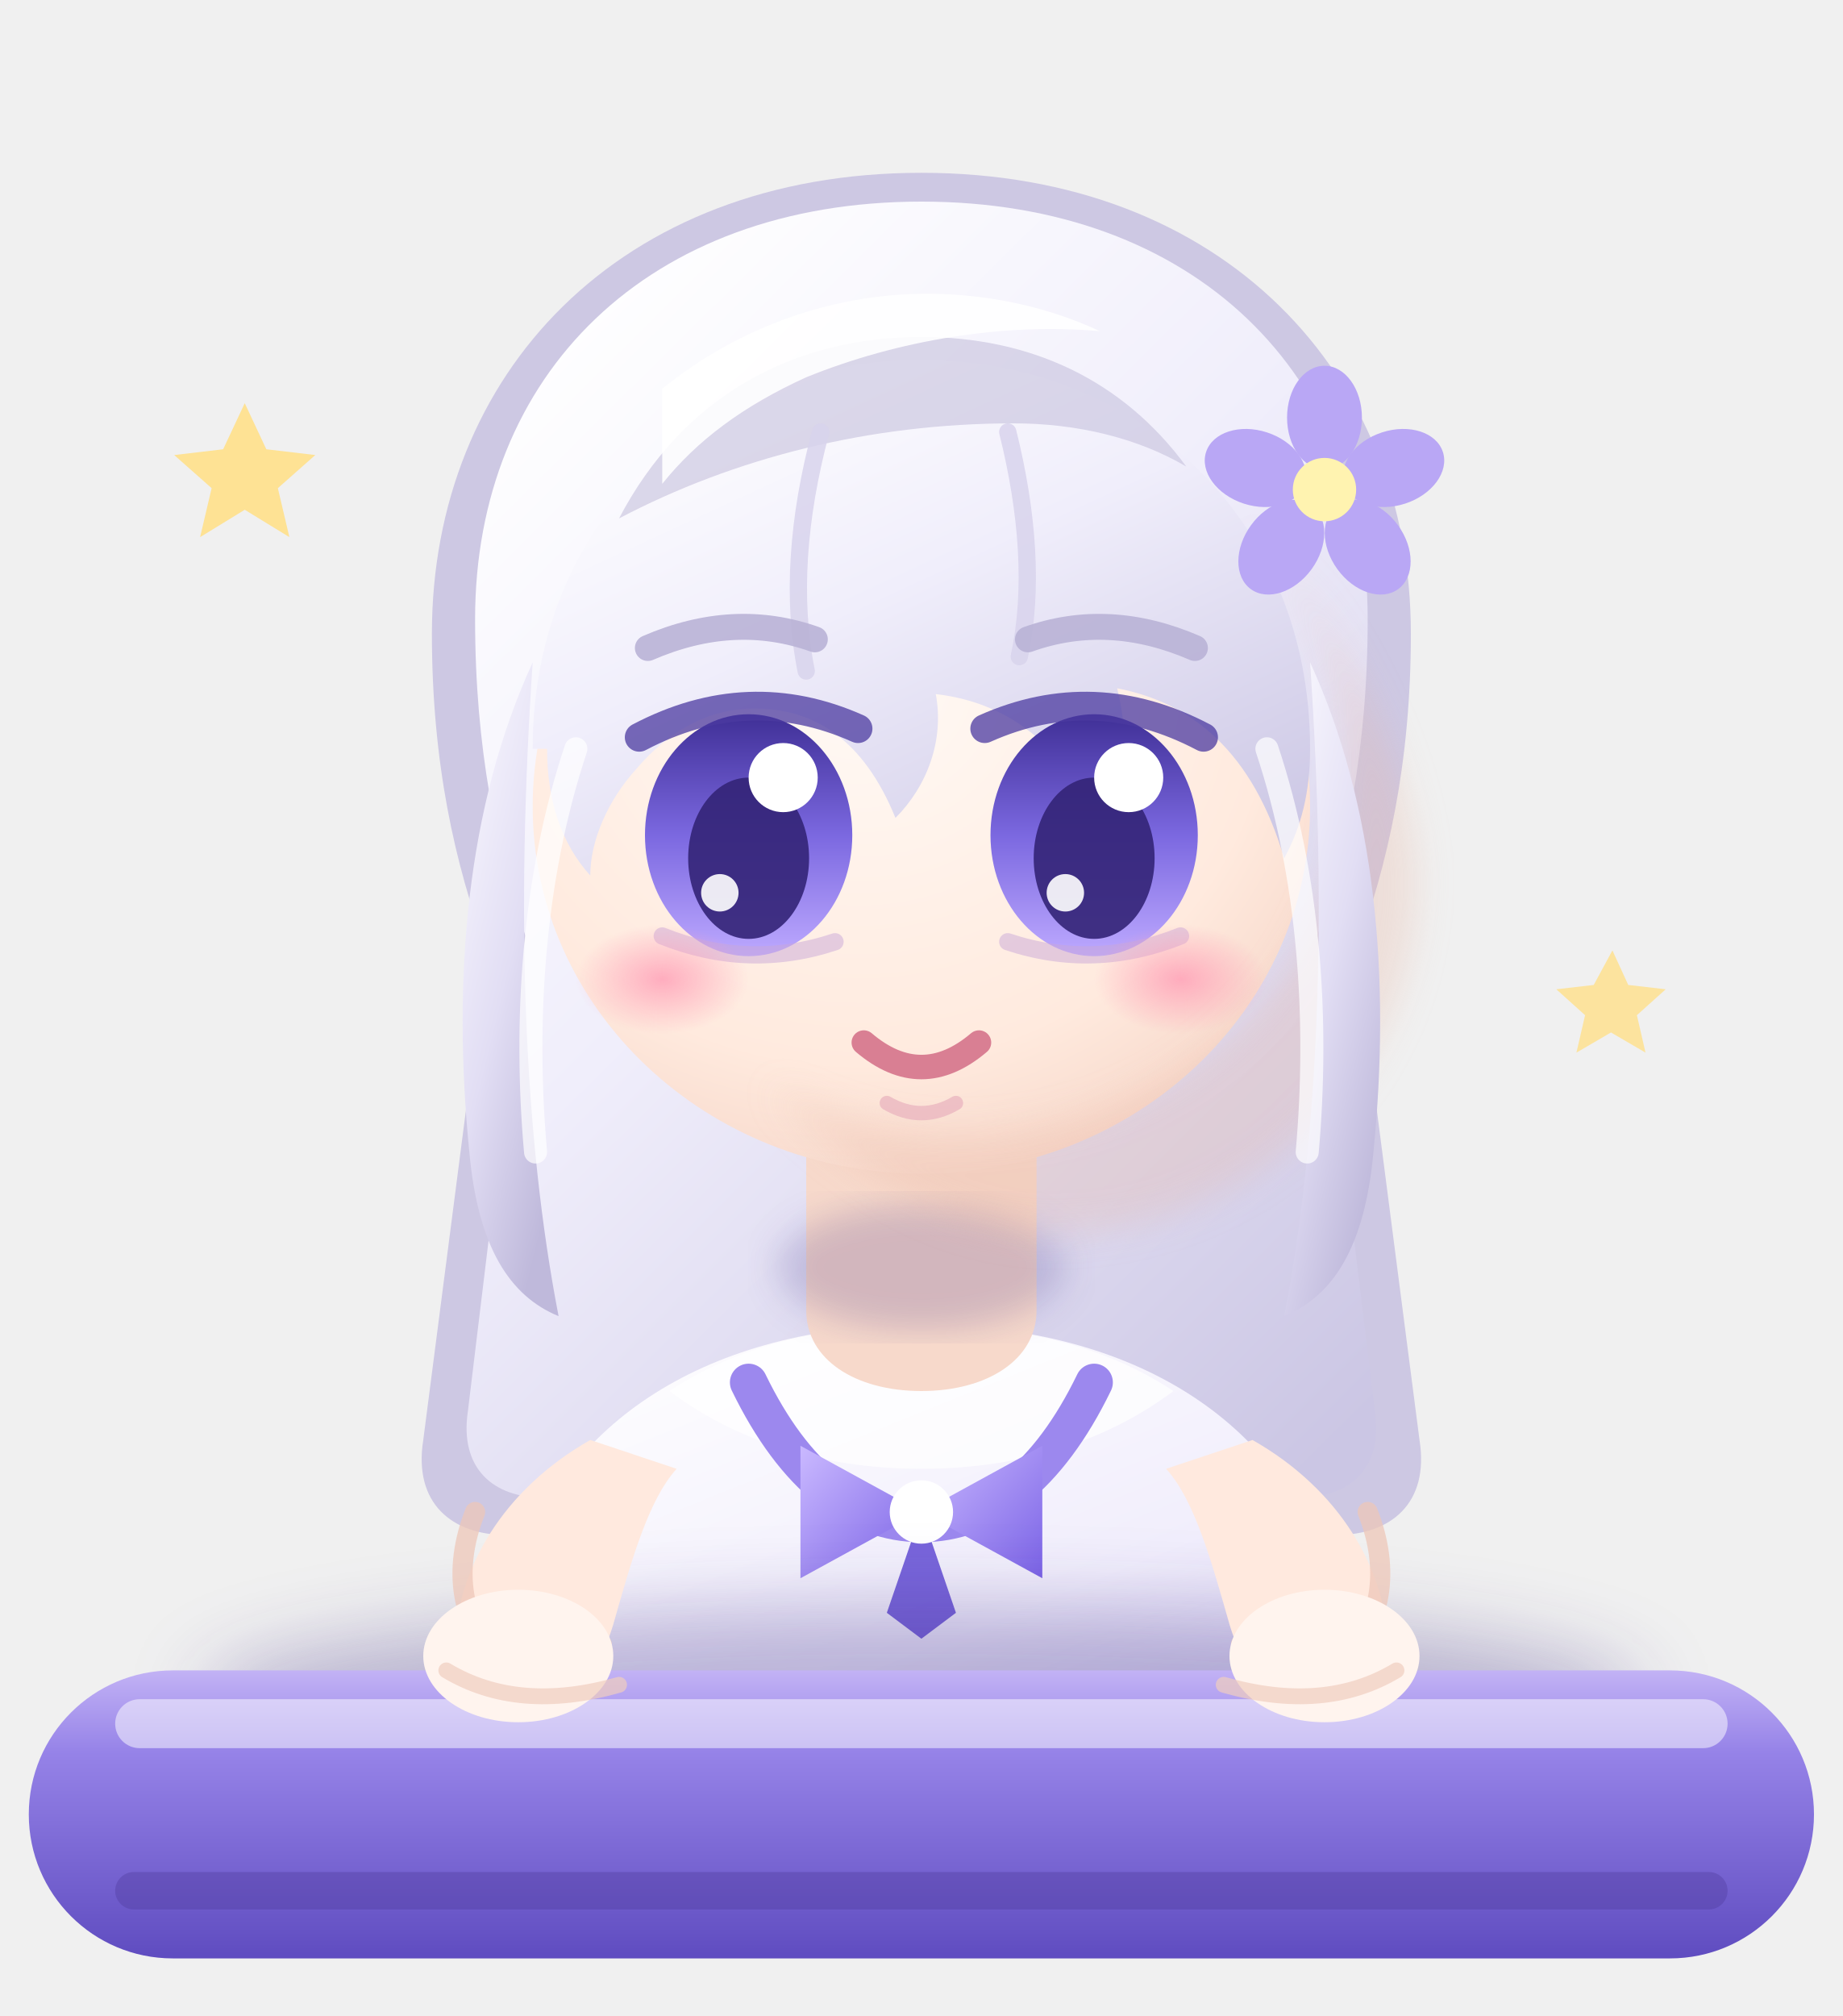
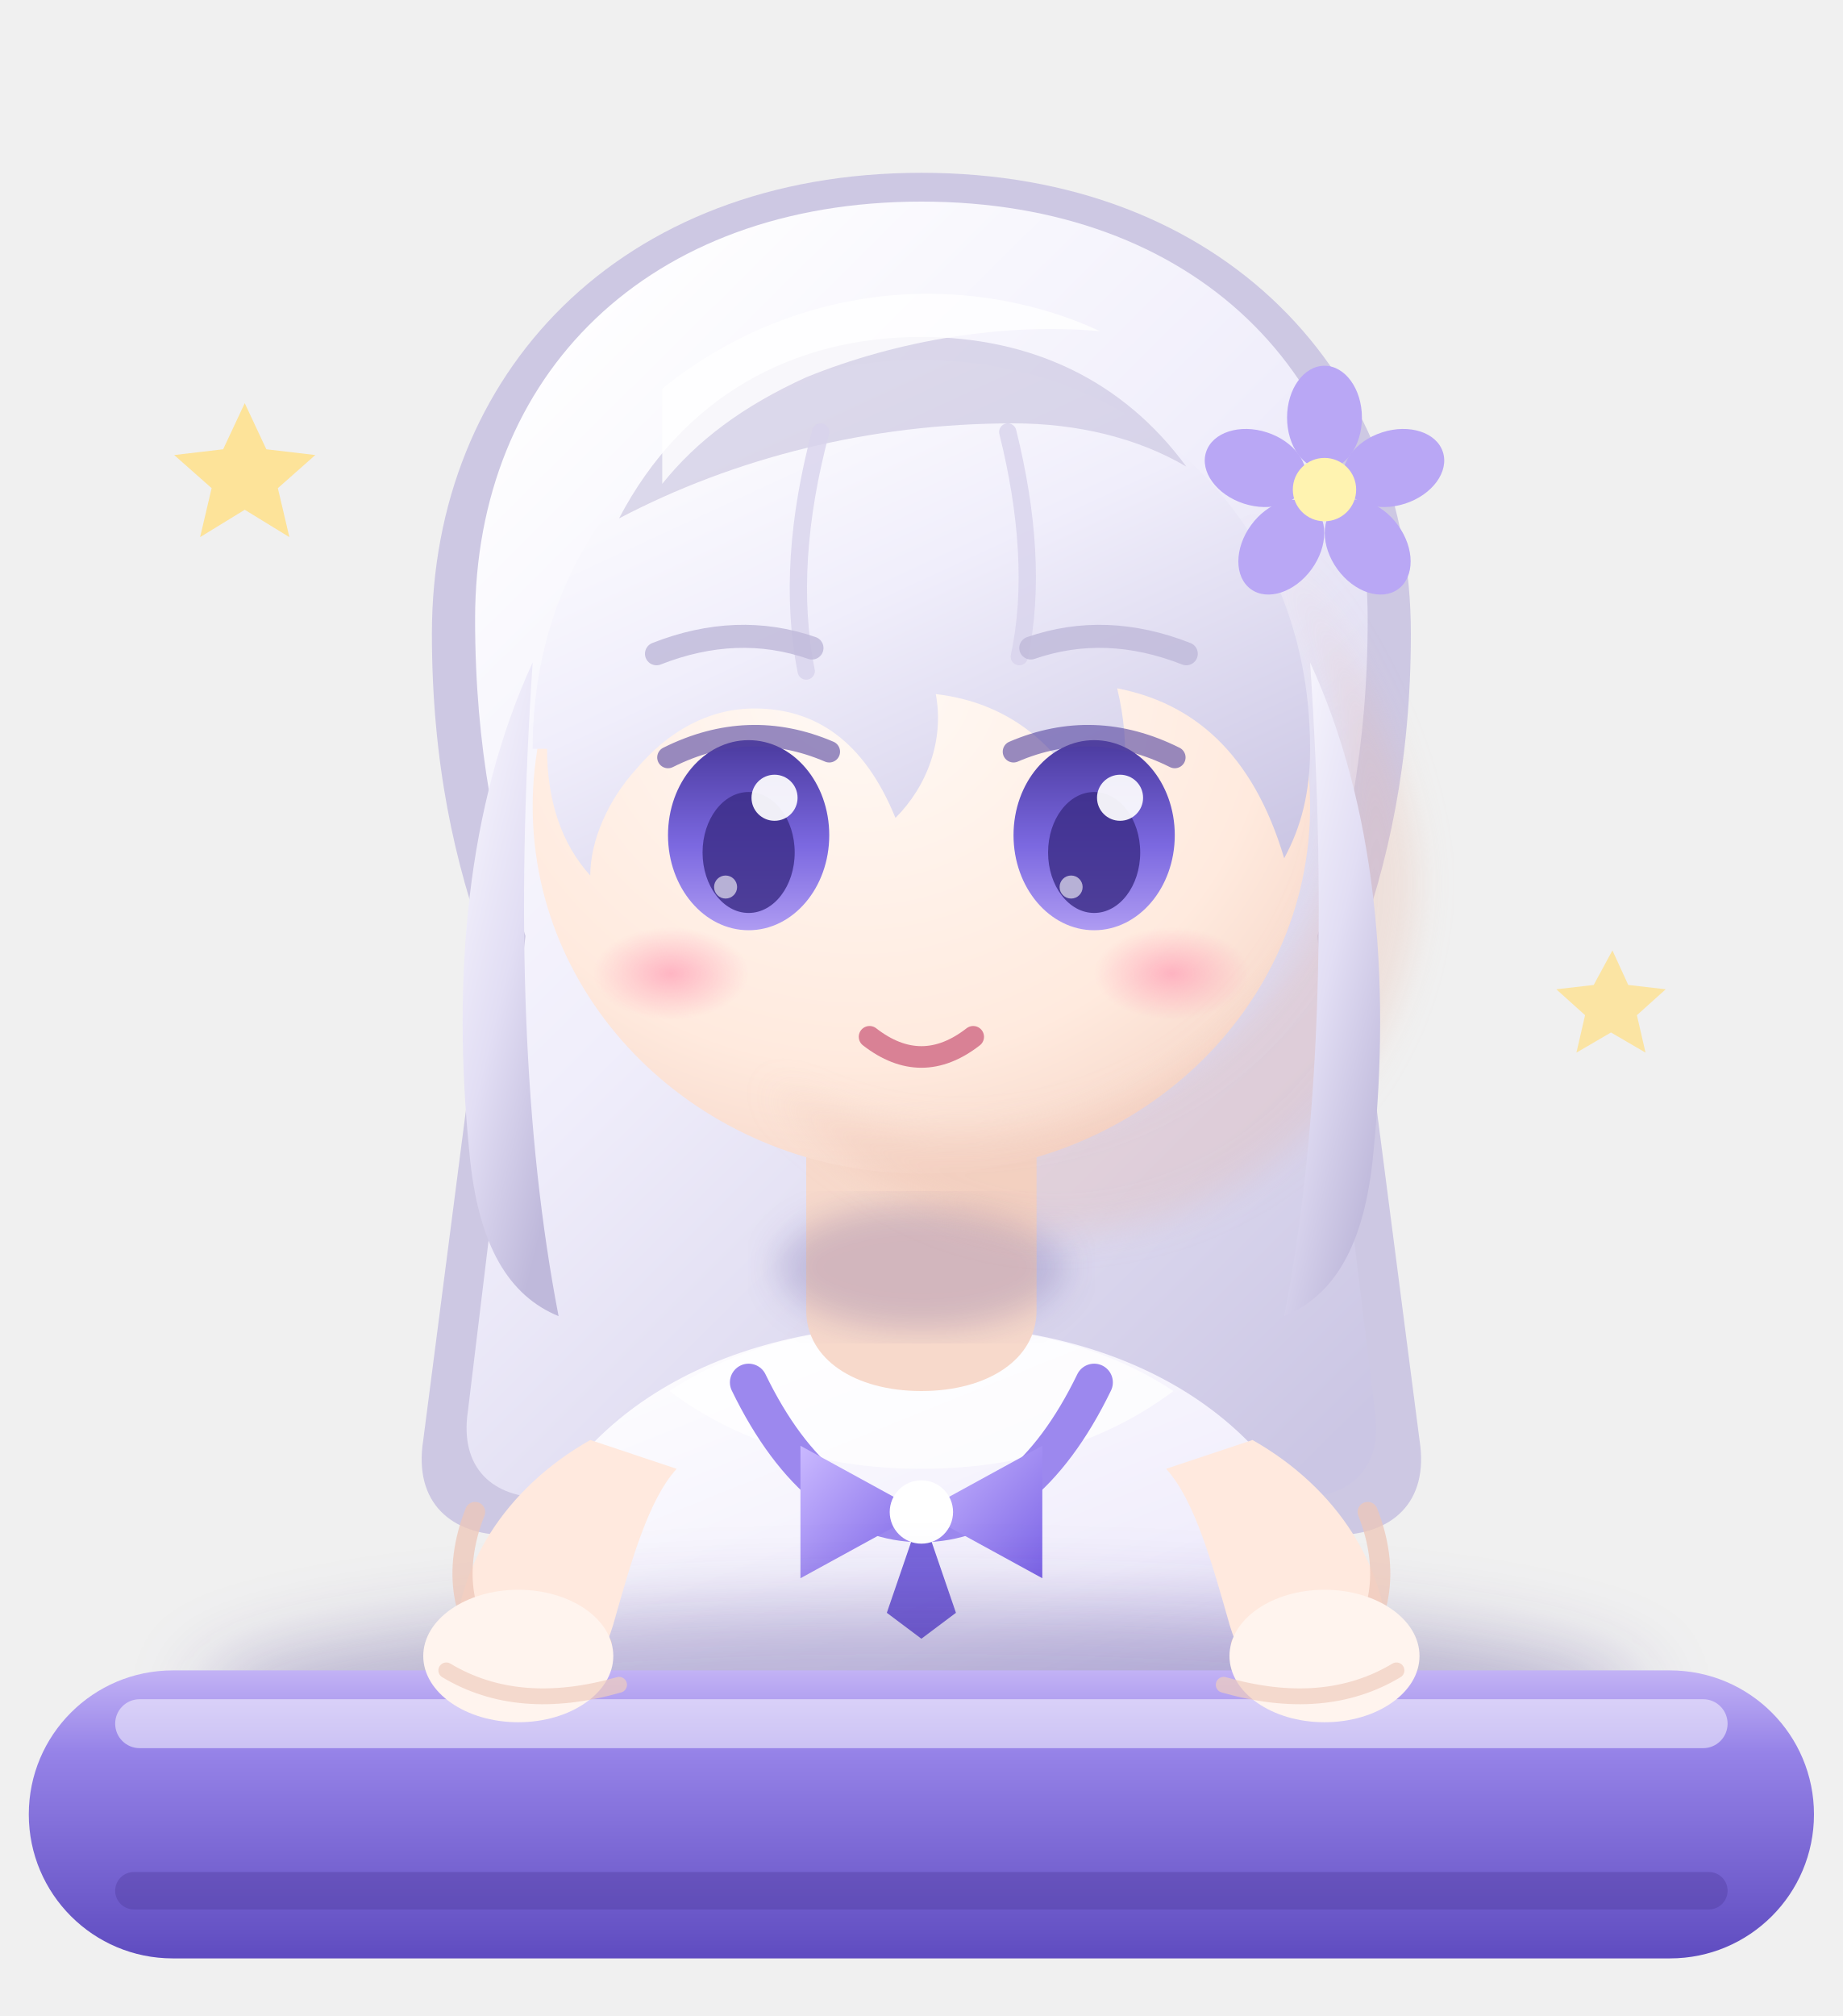
<svg xmlns="http://www.w3.org/2000/svg" viewBox="0 0 128 140" width="128" height="140" role="img" aria-label="银发紫瞳少女桌宠">
  <defs>
    <linearGradient id="hairTop" x1="0.2" y1="0" x2="0.9" y2="1">
      <stop offset="0" stop-color="#ffffff" />
      <stop offset="0.42" stop-color="#f0eefb" />
      <stop offset="1" stop-color="#cbc6e4" />
    </linearGradient>
    <linearGradient id="hairLock" x1="0" y1="0" x2="0.6" y2="1">
      <stop offset="0" stop-color="#fbfaff" />
      <stop offset="0.55" stop-color="#e2def4" />
      <stop offset="1" stop-color="#bfb9db" />
    </linearGradient>
    <linearGradient id="dressBody" x1="0.1" y1="0" x2="0.9" y2="1">
      <stop offset="0" stop-color="#ffffff" />
      <stop offset="0.62" stop-color="#f1eefc" />
      <stop offset="1" stop-color="#d7d0f0" />
    </linearGradient>
    <linearGradient id="ledgeTop" x1="0" y1="0" x2="0" y2="1">
      <stop offset="0" stop-color="#c2b2f5" />
      <stop offset="0.28" stop-color="#9683e8" />
      <stop offset="1" stop-color="#5f4cc0" />
    </linearGradient>
    <linearGradient id="ribbon" x1="0" y1="0" x2="1" y2="1">
      <stop offset="0" stop-color="#cab9ff" />
      <stop offset="1" stop-color="#7b63e6" />
    </linearGradient>
    <linearGradient id="iris" x1="0" y1="0" x2="0" y2="1">
-       <stop offset="0" stop-color="#3f2f96" />
-       <stop offset="0.5" stop-color="#7b68e0" />
-       <stop offset="1" stop-color="#bda9ff" />
+       <stop offset="0" stop-color="#4a3a9e" />
+       <stop offset="0.55" stop-color="#7b68e0" />
+       <stop offset="1" stop-color="#ae9bf2" />
    </linearGradient>
    <radialGradient id="skin" cx="0.42" cy="0.32" r="0.78">
      <stop offset="0" stop-color="#fffaf6" />
      <stop offset="0.68" stop-color="#ffeade" />
      <stop offset="1" stop-color="#f4d2c4" />
    </radialGradient>
    <radialGradient id="blush" cx="0.5" cy="0.5" r="0.5">
-       <stop offset="0" stop-color="#ff9db6" stop-opacity="0.8" />
+       <stop offset="0" stop-color="#ff9db6" stop-opacity="0.7" />
      <stop offset="1" stop-color="#ff9db6" stop-opacity="0" />
    </radialGradient>
    <filter id="soft" x="-50%" y="-50%" width="200%" height="200%">
      <feGaussianBlur stdDeviation="2.6" />
    </filter>
    <filter id="soft2">
      <feGaussianBlur stdDeviation="1.2" />
    </filter>
  </defs>
  <path d="M64 12c-21 0-34 14-34 32 0 9 1.6 16 3.8 22l-4.4 34c-0.7 4.4 2 6.6 5.8 6.6h57.6c3.8 0 6.5-2.2 5.8-6.6l-4.4-34c2.2-6 3.8-13 3.8-22 0-18-13-32-34-32z" fill="#cdc8e3" />
  <path d="M64 14c-19 0-31 12-31 29 0 9 1.5 16 3.5 22l-4 33c-0.6 4 1.8 6 5.2 6h52.6c3.4 0 5.8-2 5.2-6l-4-33c2-6 3.5-13 3.5-22 0-17-12-29-31-29z" fill="url(#hairTop)" />
  <path d="M64 92c-15 0-25 7-28 17l-3.4 15h62.8L92 109c-3-10-13-17-28-17z" fill="url(#dressBody)" />
  <path d="M64 92c-7 0-13 1.6-17.5 4.6C51 100 57 102 64 102s13-2 17.5-5.4C77 93.6 71 92 64 92z" fill="#ffffff" opacity="0.72" />
  <path d="M52 96c3.2 6.6 7.4 9.8 12 9.8s8.8-3.2 12-9.8" fill="none" stroke="#9c88ee" stroke-width="2.6" stroke-linecap="round" />
  <g transform="translate(64,105)">
    <path d="M0 0l-8.4-4.6v9.2z" fill="url(#ribbon)" />
    <path d="M0 0l8.4-4.6v9.2z" fill="url(#ribbon)" />
    <path d="M0 0l-2.4 7 2.4 1.8 2.4-1.8z" fill="#6a55d6" opacity="0.9" />
    <circle r="2.2" fill="#ffffff" />
  </g>
  <ellipse cx="64" cy="118" rx="50" ry="6.5" fill="#3a2b86" opacity="0.3" filter="url(#soft)" />
  <rect x="2" y="116" width="124" height="20" rx="10" fill="url(#ledgeTop)" />
  <rect x="8" y="118" width="112" height="3.4" rx="1.7" fill="#ffffff" opacity="0.5" />
  <rect x="8" y="130" width="112" height="2.6" rx="1.3" fill="#4a3799" opacity="0.35" />
  <path d="M41 100c-6 3.4-9.4 9-9.4 14.6 0 2.4 2 3.8 4.4 3.8 3.4 0 5.6-2.2 6.6-5.6 1.2-4.2 2.4-8.6 4.4-10.8z" fill="#ffe9de" />
  <path d="M87 100c6 3.4 9.4 9 9.4 14.6 0 2.4-2 3.8-4.4 3.8-3.4 0-5.6-2.2-6.6-5.6-1.2-4.2-2.4-8.6-4.4-10.8z" fill="#ffe9de" />
  <path d="M33 105c-1.6 4-1 8 1.8 10.2 2.2 1.7 5.4 1.2 7-1" fill="none" stroke="#eec7b8" stroke-width="1.4" stroke-linecap="round" opacity="0.75" />
  <path d="M95 105c1.6 4 1 8-1.8 10.2-2.2 1.7-5.4 1.2-7-1" fill="none" stroke="#eec7b8" stroke-width="1.4" stroke-linecap="round" opacity="0.75" />
  <ellipse cx="36" cy="115" rx="6.6" ry="4.6" fill="#fff4ee" />
  <ellipse cx="92" cy="115" rx="6.6" ry="4.6" fill="#fff4ee" />
  <path d="M31 116q5 3 12 1" fill="none" stroke="#f0cdbf" stroke-width="1.1" stroke-linecap="round" opacity="0.7" />
  <path d="M97 116q-5 3-12 1" fill="none" stroke="#f0cdbf" stroke-width="1.1" stroke-linecap="round" opacity="0.7" />
  <path d="M56 80h16v11c0 3.4-3.4 5.6-8 5.6s-8-2.2-8-5.6z" fill="#f7d9cb" />
  <ellipse cx="64" cy="88" rx="10" ry="4.4" fill="#3a2b86" opacity="0.2" filter="url(#soft2)" />
-   <ellipse cx="64" cy="56" rx="27" ry="25.5" fill="url(#skin)" />
-   <path d="M86 36c5.4 5.4 7.6 11.6 7.6 17.4 0 14-11.6 25.4-27 25.4-4.6 0-9-1.2-13-3.4 5.4 6.4 13 10.2 19.4 10.2 14 0 25.4-11 25.4-24.4 0-6.6-4.4-17.6-12.4-25.2z" fill="#e8b7a5" opacity="0.3" filter="url(#soft2)" />
-   <path d="M37 52c0-16 12-27 27-27s27 11 27 27c0 3-0.6 5.4-1.8 7.6-2.2-7.4-6.4-10.8-11.6-11.8 1 4.2 0.6 7.6-1 10.6-2.2-6.4-6.4-9.6-11.6-10.2 0.6 3.2-0.6 6.4-2.8 8.6-2.2-5.4-5.6-7.6-9.8-7.6-3.2 0-6 1.6-8.2 4.2-2 2.2-3.2 5-3.2 7.4-2-2.2-3-5.2-3-8.8z" fill="url(#hairTop)" />
-   <path d="M43 36c4.4-8.4 12-12.6 21-12.6 7.6 0 14 3 18.4 9-3.4-2-7.6-3-12-3-10 0-19.4 2.4-27.4 6.6z" fill="#c6c1dd" opacity="0.62" />
-   <path d="M46 27c5.4-4.4 12-6.6 18.4-6.6 4.4 0 8.6 1 12 2.6-6.6-0.6-14 0.6-20.4 3.2-4.4 2-7.6 4.4-10 7.4z" fill="#ffffff" opacity="0.9" />
-   <path d="M57 30c-1.6 6-2 11.6-1 16.6M70 30c1.4 5.6 1.8 11 0.8 15.6" stroke="#d8d3ec" stroke-width="1.2" fill="none" stroke-linecap="round" opacity="0.85" />
-   <path d="M37 46c-4.6 10-5.6 22-4.4 34 0.6 6.6 2.8 10 6.2 11.4-2.4-12.4-3-27.6-1.8-45.4z" fill="url(#hairLock)" />
-   <path d="M91 46c4.6 10 5.6 22 4.4 34-0.6 6.6-2.8 10-6.2 11.4 2.4-12.4 3-27.6 1.8-45.4z" fill="url(#hairLock)" />
-   <path d="M40 52c-3 9-3.6 19-2.8 28" stroke="#ffffff" stroke-width="1.6" fill="none" stroke-linecap="round" opacity="0.7" />
-   <path d="M88 52c3 9 3.6 19 2.8 28" stroke="#ffffff" stroke-width="1.6" fill="none" stroke-linecap="round" opacity="0.7" />
-   <g transform="translate(92,34)">
-     <g fill="#b9a7f5">
-       <ellipse cx="0" cy="-5" rx="2.6" ry="3.6" />
-       <ellipse cx="4.8" cy="-1.5" rx="2.6" ry="3.6" transform="rotate(72 4.8 -1.5)" />
-       <ellipse cx="3" cy="4" rx="2.6" ry="3.6" transform="rotate(144 3 4)" />
-       <ellipse cx="-3" cy="4" rx="2.6" ry="3.6" transform="rotate(216 -3 4)" />
-       <ellipse cx="-4.8" cy="-1.5" rx="2.6" ry="3.6" transform="rotate(288 -4.8 -1.5)" />
+   <g id="pet-head">
+     <animateTransform attributeName="transform" type="rotate" values="0 64 88; -6.5 64 88; 0 64 88; 5.5 64 88; 0 64 88" keyTimes="0; 0.2; 0.48; 0.76; 1" calcMode="spline" keySplines="0.45 0 0.25 1; 0.45 0 0.25 1; 0.45 0 0.25 1; 0.45 0 0.25 1" dur="14s" repeatCount="indefinite" />
+     <ellipse cx="64" cy="56" rx="27" ry="25.5" fill="url(#skin)" />
+     <path d="M86 36c5.4 5.4 7.6 11.6 7.6 17.4 0 14-11.6 25.4-27 25.4-4.6 0-9-1.2-13-3.4 5.4 6.4 13 10.2 19.4 10.2 14 0 25.4-11 25.4-24.4 0-6.6-4.4-17.6-12.4-25.2z" fill="#e8b7a5" opacity="0.28" filter="url(#soft2)" />
+     <path d="M37 52c0-16 12-27 27-27s27 11 27 27c0 3-0.6 5.4-1.8 7.6-2.2-7.4-6.4-10.8-11.6-11.8 1 4.2 0.6 7.6-1 10.6-2.2-6.4-6.4-9.6-11.6-10.2 0.6 3.2-0.6 6.4-2.8 8.6-2.2-5.4-5.6-7.6-9.8-7.6-3.2 0-6 1.6-8.2 4.2-2 2.2-3.2 5-3.2 7.4-2-2.2-3-5.2-3-8.8z" fill="url(#hairTop)" />
+     <path d="M43 36c4.4-8.4 12-12.6 21-12.6 7.6 0 14 3 18.4 9-3.4-2-7.6-3-12-3-10 0-19.4 2.4-27.4 6.6z" fill="#c6c1dd" opacity="0.6" />
+     <path d="M46 27c5.4-4.4 12-6.6 18.4-6.6 4.4 0 8.6 1 12 2.6-6.6-0.6-14 0.6-20.4 3.2-4.4 2-7.6 4.4-10 7.4z" fill="#ffffff" opacity="0.8" />
+     <path d="M57 30c-1.6 6-2 11.6-1 16.6M70 30c1.4 5.6 1.8 11 0.8 15.6" stroke="#d8d3ec" stroke-width="1.2" fill="none" stroke-linecap="round" opacity="0.8" />
+     <path d="M37 46c-4.6 10-5.6 22-4.4 34 0.6 6.6 2.8 10 6.2 11.4-2.4-12.4-3-27.6-1.8-45.4z" fill="url(#hairLock)" />
+     <path d="M91 46c4.6 10 5.6 22 4.4 34-0.6 6.6-2.8 10-6.2 11.4 2.4-12.4 3-27.6 1.8-45.4z" fill="url(#hairLock)" />
+     <g transform="translate(92,34)">
+       <g fill="#b9a7f5">
+         <ellipse cx="0" cy="-5" rx="2.6" ry="3.6" />
+         <ellipse cx="4.8" cy="-1.5" rx="2.6" ry="3.6" transform="rotate(72 4.8 -1.5)" />
+         <ellipse cx="3" cy="4" rx="2.6" ry="3.6" transform="rotate(144 3 4)" />
+         <ellipse cx="-3" cy="4" rx="2.6" ry="3.6" transform="rotate(216 -3 4)" />
+         <ellipse cx="-4.8" cy="-1.5" rx="2.6" ry="3.6" transform="rotate(288 -4.8 -1.5)" />
+       </g>
+       <circle r="2.2" fill="#fff3b0" />
    </g>
-     <circle r="2.2" fill="#fff3b0" />
+     <g id="pet-eyes">
+       <animate attributeName="opacity" values="1;1;0;0;1;1" keyTimes="0;0.9;0.925;0.965;0.99;1" dur="7.5s" repeatCount="indefinite" />
+       <ellipse cx="52" cy="58" rx="5.6" ry="6.6" fill="url(#iris)" />
+       <ellipse cx="76" cy="58" rx="5.6" ry="6.6" fill="url(#iris)" />
+       <ellipse cx="52" cy="59.2" rx="3.2" ry="4.2" fill="#3b2c86" opacity="0.82" />
+       <ellipse cx="76" cy="59.2" rx="3.2" ry="4.2" fill="#3b2c86" opacity="0.82" />
+       <circle cx="53.8" cy="55.4" r="1.6" fill="#ffffff" opacity="0.92" />
+       <circle cx="77.8" cy="55.4" r="1.6" fill="#ffffff" opacity="0.92" />
+       <circle cx="50.4" cy="61.6" r="0.8" fill="#ffffff" opacity="0.6" />
+       <circle cx="74.4" cy="61.6" r="0.8" fill="#ffffff" opacity="0.6" />
+       <path d="M46.4 52.6q5.6-2.8 11.2-0.4" stroke="#54429f" stroke-width="1.5" fill="none" stroke-linecap="round" opacity="0.6" />
+       <path d="M70.4 52.2q5.6-2.4 11.2 0.4" stroke="#54429f" stroke-width="1.5" fill="none" stroke-linecap="round" opacity="0.6" />
+     </g>
+     <g id="pet-eyes-closed" opacity="0">
+       <animate attributeName="opacity" values="0;0;1;1;0;0" keyTimes="0;0.9;0.925;0.965;0.99;1" dur="7.5s" repeatCount="indefinite" />
+       <path d="M46.8 58.6q5.2 2.6 10.4 0" stroke="#6b57bd" stroke-width="1.6" fill="none" stroke-linecap="round" />
+       <path d="M70.8 58.6q5.2 2.6 10.4 0" stroke="#6b57bd" stroke-width="1.6" fill="none" stroke-linecap="round" />
+     </g>
+     <path d="M45.6 45.4q5.6-2.2 10.8-0.4M71.6 45q5.2-1.8 10.8 0.4" stroke="#c1bbdb" stroke-width="1.6" fill="none" stroke-linecap="round" opacity="0.85" />
+     <ellipse cx="46.6" cy="67.6" rx="5.4" ry="3.2" fill="url(#blush)" />
+     <ellipse cx="81.4" cy="67.6" rx="5.4" ry="3.2" fill="url(#blush)" />
+     <path d="M60.4 72q3.6 2.8 7.2 0" stroke="#d98195" stroke-width="1.5" fill="none" stroke-linecap="round" />
  </g>
-   <g>
-     <ellipse cx="52" cy="58" rx="7.2" ry="8.4" fill="url(#iris)" />
-     <ellipse cx="76" cy="58" rx="7.2" ry="8.4" fill="url(#iris)" />
-     <ellipse cx="52" cy="59.6" rx="4.2" ry="5.6" fill="#332377" opacity="0.9" />
-     <ellipse cx="76" cy="59.6" rx="4.2" ry="5.6" fill="#332377" opacity="0.9" />
-     <circle cx="54.4" cy="54" r="2.4" fill="#ffffff" />
-     <circle cx="78.4" cy="54" r="2.4" fill="#ffffff" />
-     <circle cx="50" cy="62" r="1.3" fill="#ffffff" opacity="0.9" />
-     <circle cx="74" cy="62" r="1.3" fill="#ffffff" opacity="0.9" />
-     <path d="M44.4 51.2q7.6-4 15.2-0.6" stroke="#4b3aa0" stroke-width="2" fill="none" stroke-linecap="round" opacity="0.75" />
-     <path d="M68.4 50.6q7.6-3.4 15.2 0.6" stroke="#4b3aa0" stroke-width="2" fill="none" stroke-linecap="round" opacity="0.75" />
-     <path d="M46 65q6 2.4 12 0.4" stroke="#c9a7d8" stroke-width="1.2" fill="none" stroke-linecap="round" opacity="0.5" />
-     <path d="M70 65.4q6 2 12-0.4" stroke="#c9a7d8" stroke-width="1.2" fill="none" stroke-linecap="round" opacity="0.5" />
-   </g>
-   <path d="M45 45q6-2.6 11.6-0.6M71.4 44.4q5.6-2 11.6 0.6" stroke="#b9b3d6" stroke-width="1.8" fill="none" stroke-linecap="round" opacity="0.9" />
-   <ellipse cx="46" cy="68" rx="6" ry="3.8" fill="url(#blush)" />
-   <ellipse cx="82" cy="68" rx="6" ry="3.8" fill="url(#blush)" />
-   <path d="M60 72.4q4 3.4 8 0" stroke="#d97f93" stroke-width="1.7" fill="none" stroke-linecap="round" />
-   <path d="M61.6 76.6q2.4 1.4 4.8 0" stroke="#e8b0bd" stroke-width="1" fill="none" stroke-linecap="round" opacity="0.7" />
  <g fill="#ffe08a">
-     <path d="M17 28l1.5 3.2 3.4.4-2.6 2.3.8 3.4-3.1-1.9-3.1 1.9.8-3.4-2.6-2.3 3.4-.4z" opacity="0.9">
-       <animate attributeName="opacity" values="0.25;1;0.25" dur="3s" begin="0s" repeatCount="indefinite" />
-       <animateTransform attributeName="transform" type="translate" values="0 0; 0 -3.4; 0 0" dur="3s" begin="0s" repeatCount="indefinite" />
+     <path d="M17 28l1.5 3.2 3.4.4-2.6 2.3.8 3.4-3.1-1.9-3.1 1.9.8-3.4-2.6-2.3 3.4-.4z" opacity="0.85">
+       <animate attributeName="opacity" values="0.2;1;0.2" dur="3.4s" begin="0s" repeatCount="indefinite" />
+       <animateTransform attributeName="transform" type="translate" values="0 0; 0 -3; 0 0" dur="3.4s" begin="0s" repeatCount="indefinite" />
    </path>
-     <path d="M112 66l1.1 2.4 2.6.3-2 1.8.6 2.6-2.4-1.4-2.4 1.4.6-2.6-2-1.8 2.6-.3z" opacity="0.8">
-       <animate attributeName="opacity" values="0.2;0.95;0.2" dur="3.4s" begin="0.8s" repeatCount="indefinite" />
-       <animateTransform attributeName="transform" type="translate" values="0 0; 0 -2.8; 0 0" dur="3.4s" begin="0.8s" repeatCount="indefinite" />
+     <path d="M112 66l1.1 2.4 2.6.3-2 1.8.6 2.6-2.4-1.4-2.4 1.4.6-2.6-2-1.8 2.6-.3z" opacity="0.75">
+       <animate attributeName="opacity" values="0.15;0.9;0.15" dur="3.8s" begin="0.9s" repeatCount="indefinite" />
+       <animateTransform attributeName="transform" type="translate" values="0 0; 0 -2.6; 0 0" dur="3.8s" begin="0.9s" repeatCount="indefinite" />
    </path>
  </g>
</svg>
